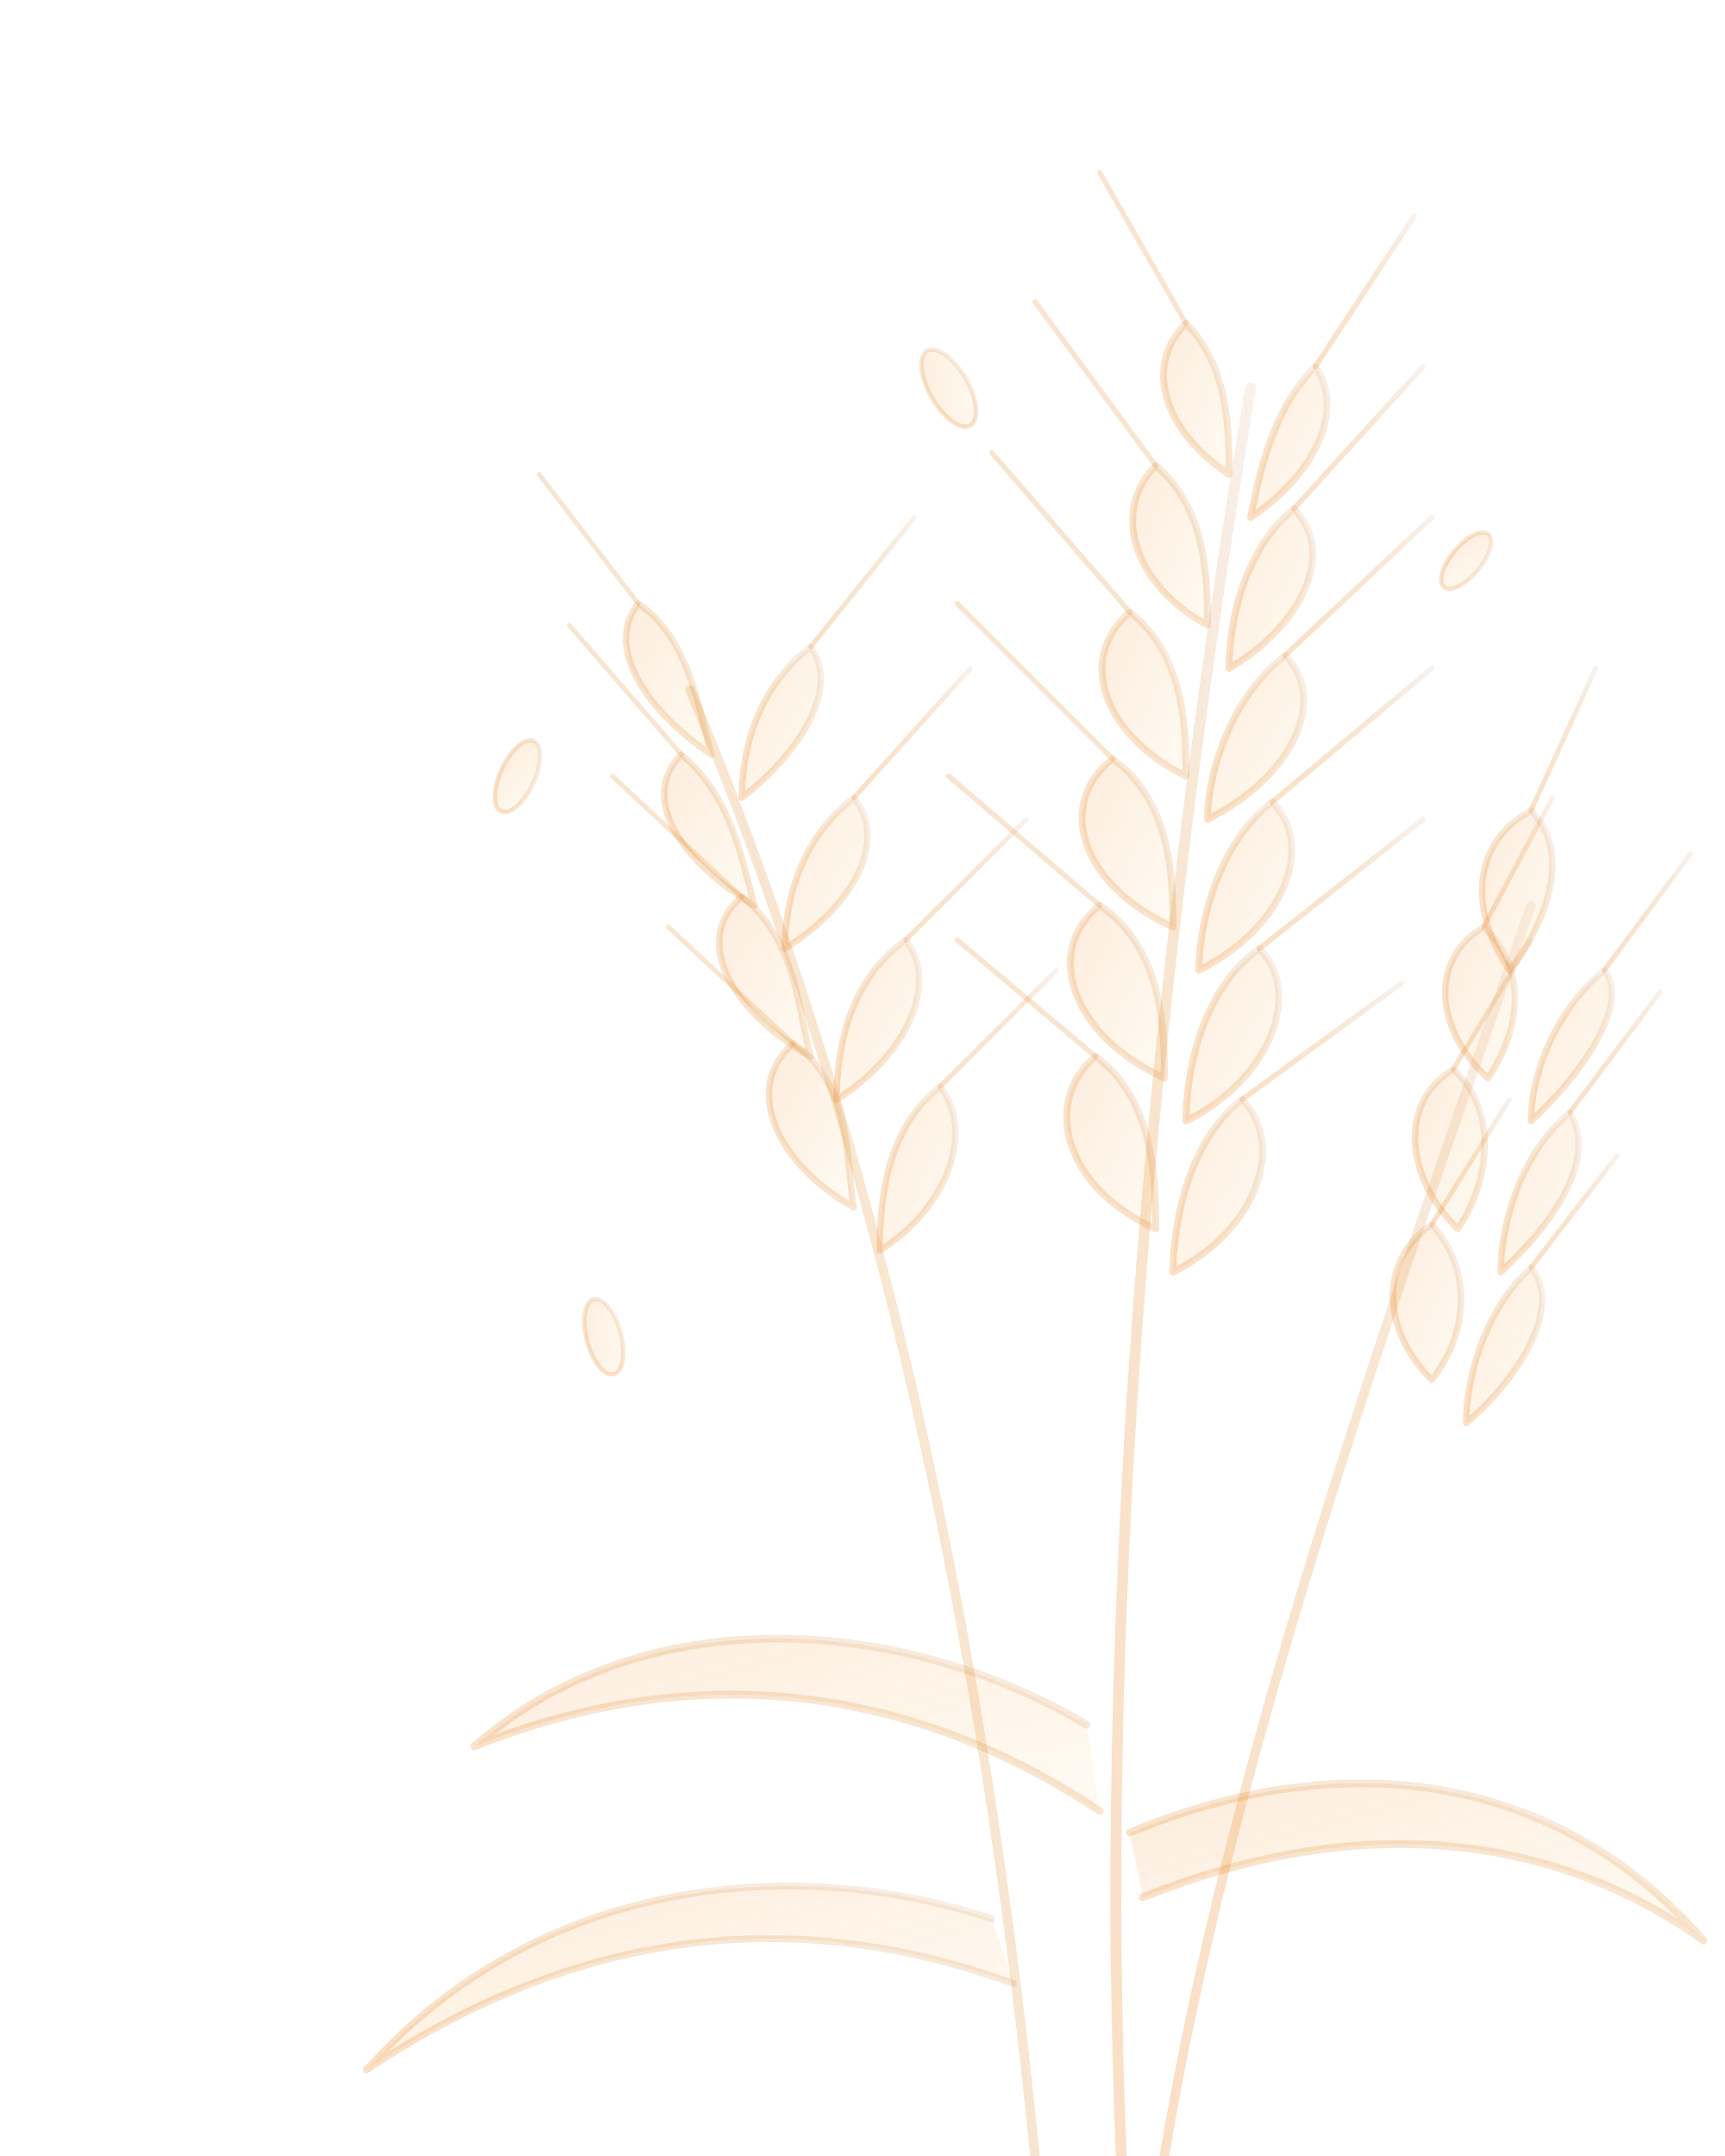
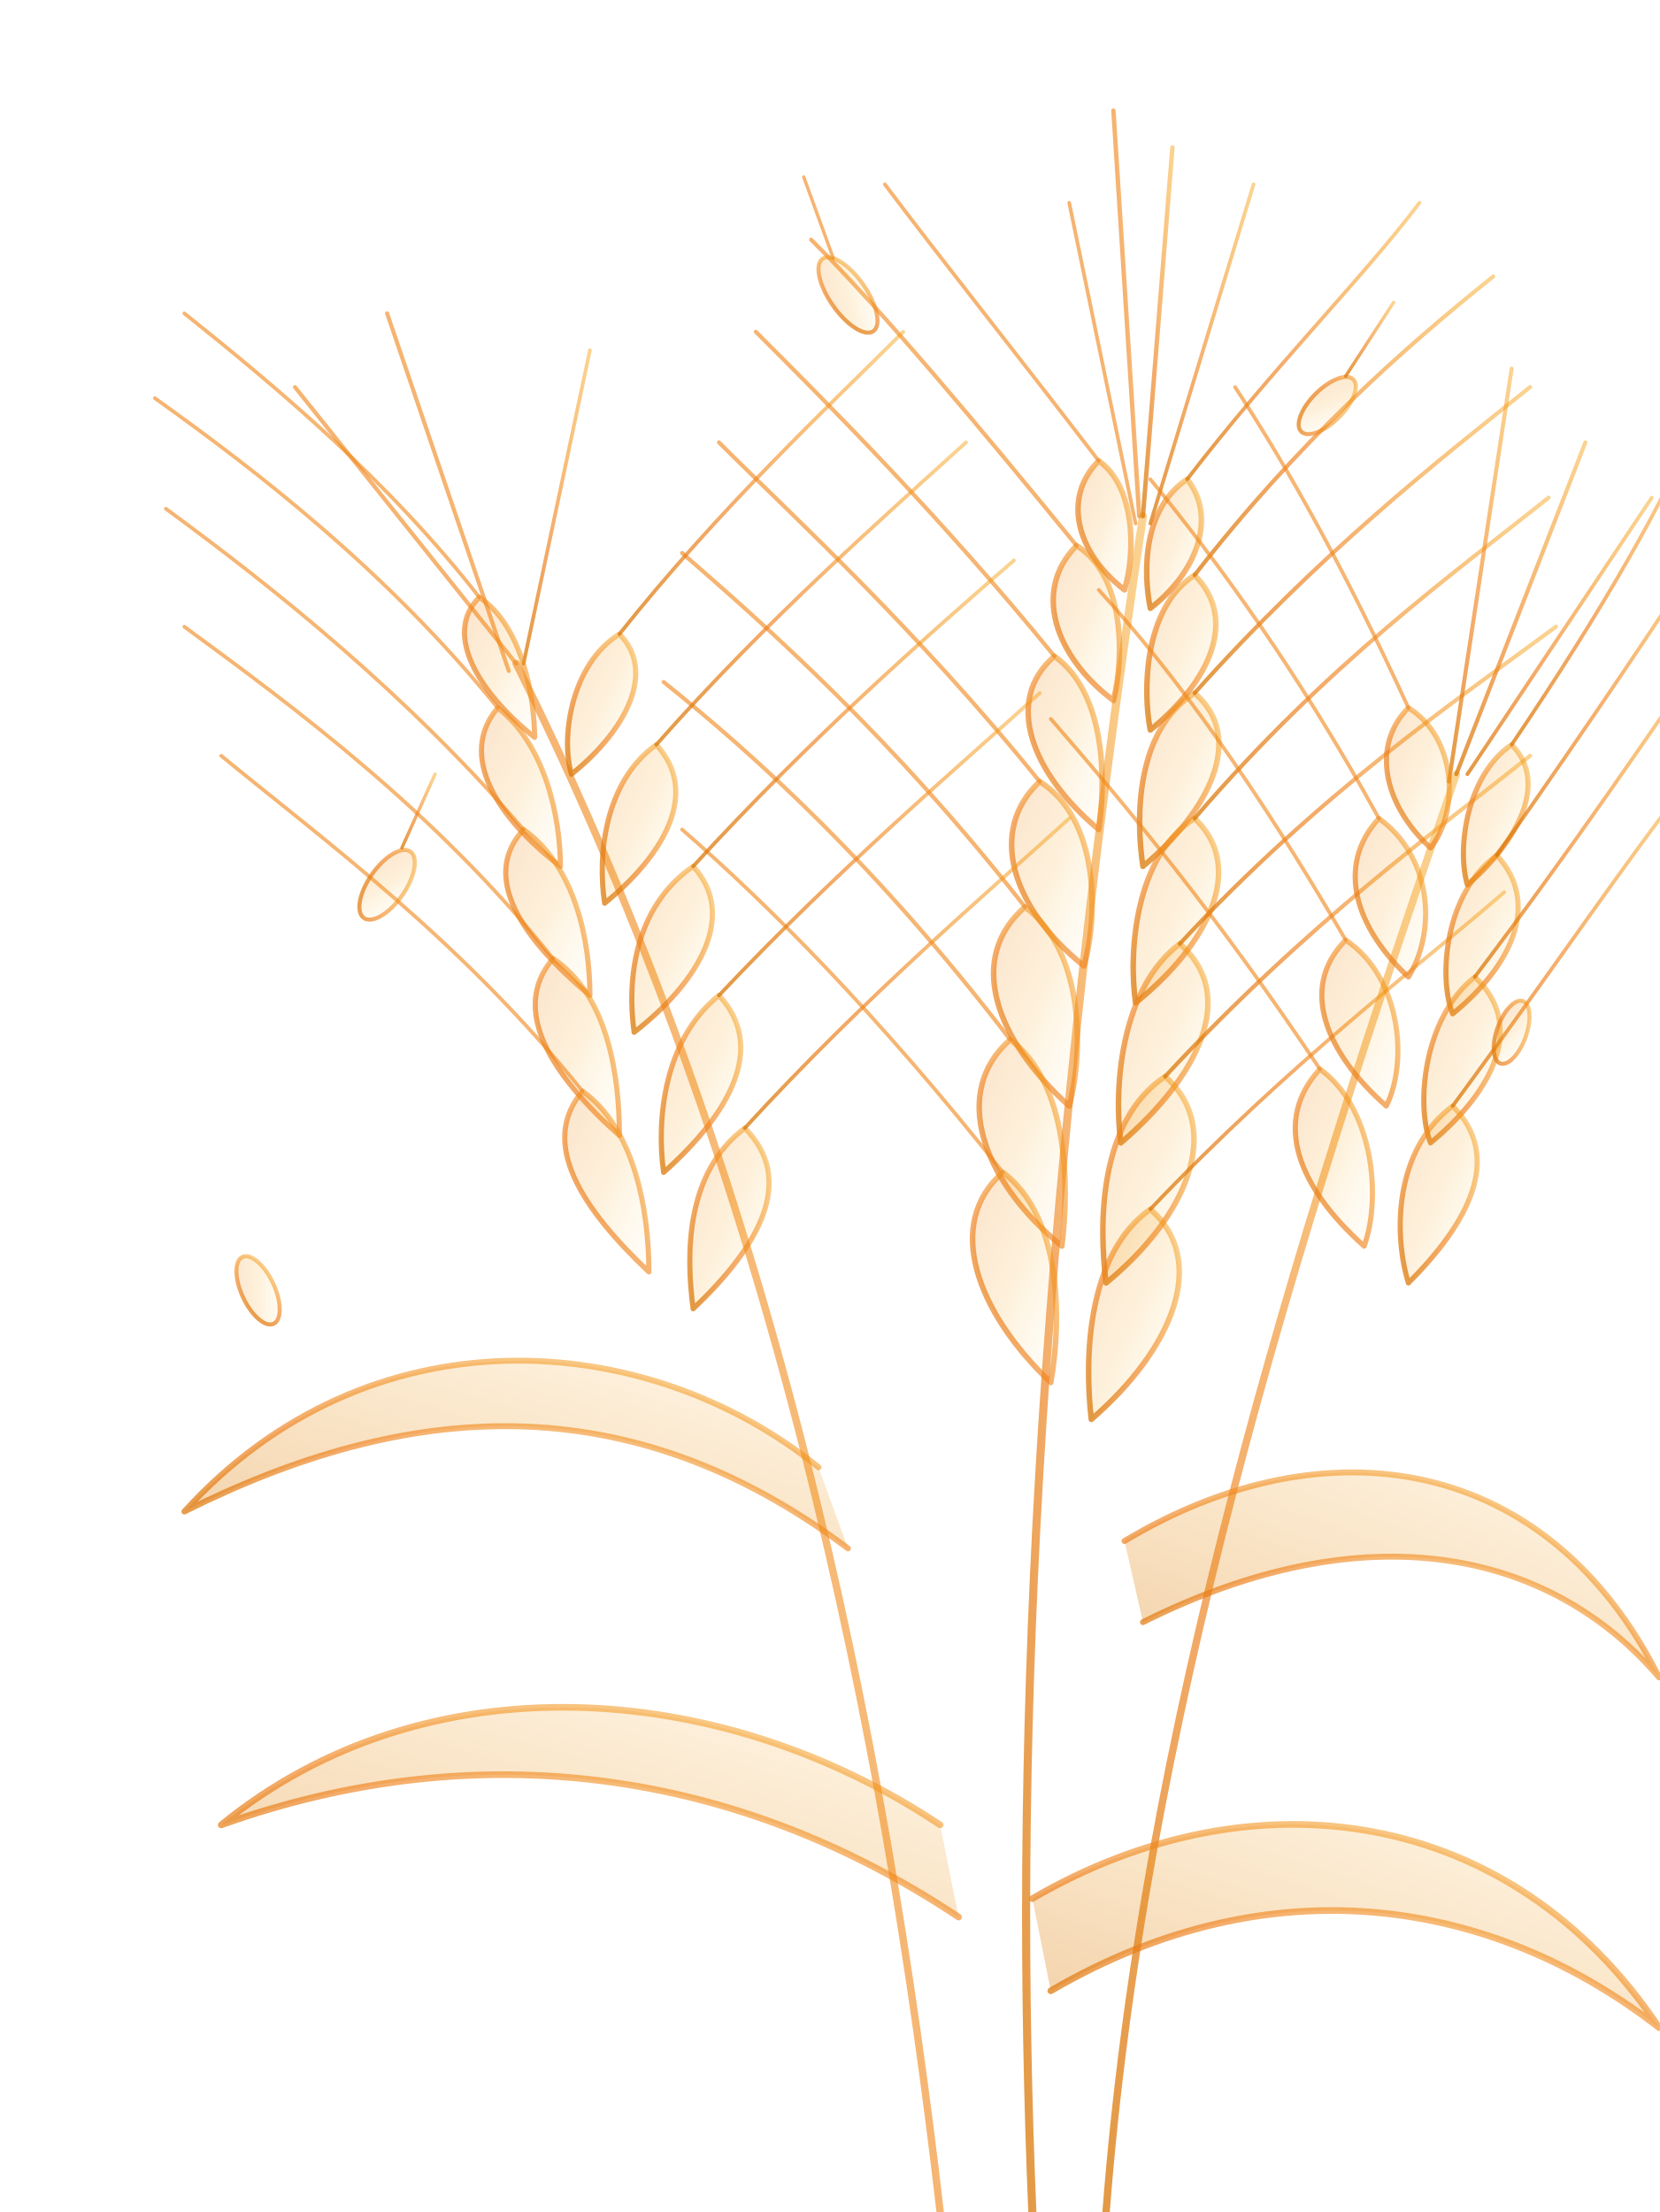
- <svg xmlns="http://www.w3.org/2000/svg" viewBox="0 0 400 500" fill="none">
+ <svg xmlns="http://www.w3.org/2000/svg" viewBox="0 0 450 600" fill="none">
  <defs>
-     <linearGradient id="wheatGoldGrad" x1="0%" y1="100%" x2="100%" y2="0%">
-       <stop offset="0%" stop-color="#EF801C" stop-opacity="0.25" />
-       <stop offset="60%" stop-color="#D97706" stop-opacity="0.18" />
-       <stop offset="100%" stop-color="#B45309" stop-opacity="0.08" />
+     <linearGradient id="goldLine" x1="0%" y1="100%" x2="100%" y2="0%">
+       <stop offset="0%" stop-color="#D97706" stop-opacity="0.75" />
+       <stop offset="40%" stop-color="#EF801C" stop-opacity="0.65" />
+       <stop offset="100%" stop-color="#F59E0B" stop-opacity="0.45" />
    </linearGradient>
-     <linearGradient id="grainFill" x1="0%" y1="0%" x2="100%" y2="100%">
-       <stop offset="0%" stop-color="#EF801C" stop-opacity="0.15" />
-       <stop offset="100%" stop-color="#F59E0B" stop-opacity="0.05" />
+     <linearGradient id="goldFill" x1="0%" y1="0%" x2="100%" y2="100%">
+       <stop offset="0%" stop-color="#EF801C" stop-opacity="0.22" />
+       <stop offset="50%" stop-color="#F59E0B" stop-opacity="0.15" />
+       <stop offset="100%" stop-color="#FEF3C7" stop-opacity="0.08" />
+     </linearGradient>
+     <linearGradient id="leafGrad" x1="0%" y1="100%" x2="100%" y2="0%">
+       <stop offset="0%" stop-color="#D97706" stop-opacity="0.35" />
+       <stop offset="100%" stop-color="#F59E0B" stop-opacity="0.10" />
    </linearGradient>
  </defs>
-   <g stroke="url(#wheatGoldGrad)" stroke-linecap="round" stroke-linejoin="round">
-     <path d="M260 500 C255 380, 265 240, 290 90" stroke-width="2.5" />
-     <path d="M285 110 C270 100, 265 85, 275 75 C285 85, 285 100, 285 110 Z" fill="url(#grainFill)" stroke-width="1.6" />
-     <path d="M275 75 L255 40" stroke-width="1.2" />
-     <path d="M290 120 C305 110, 312 95, 305 85 C295 95, 292 110, 290 120 Z" fill="url(#grainFill)" stroke-width="1.6" />
-     <path d="M305 85 L328 50" stroke-width="1.2" />
-     <path d="M280 145 C262 135, 258 118, 268 108 C280 118, 280 135, 280 145 Z" fill="url(#grainFill)" stroke-width="1.6" />
-     <path d="M268 108 L240 70" stroke-width="1.2" />
-     <path d="M285 155 C302 145, 310 128, 300 118 C288 128, 285 145, 285 155 Z" fill="url(#grainFill)" stroke-width="1.6" />
-     <path d="M300 118 L330 85" stroke-width="1.2" />
-     <path d="M275 180 C255 170, 250 152, 262 142 C275 152, 275 170, 275 180 Z" fill="url(#grainFill)" stroke-width="1.6" />
-     <path d="M262 142 L230 105" stroke-width="1.2" />
-     <path d="M280 190 C300 180, 308 162, 298 152 C285 162, 280 180, 280 190 Z" fill="url(#grainFill)" stroke-width="1.6" />
-     <path d="M298 152 L332 120" stroke-width="1.2" />
-     <path d="M272 215 C250 205, 245 186, 258 176 C272 186, 272 205, 272 215 Z" fill="url(#grainFill)" stroke-width="1.6" />
-     <path d="M258 176 L222 140" stroke-width="1.2" />
-     <path d="M278 225 C298 215, 305 196, 295 186 C282 196, 278 215, 278 225 Z" fill="url(#grainFill)" stroke-width="1.6" />
-     <path d="M295 186 L332 155" stroke-width="1.2" />
-     <path d="M270 250 C248 240, 242 220, 255 210 C270 220, 270 240, 270 250 Z" fill="url(#grainFill)" stroke-width="1.6" />
-     <path d="M255 210 L220 180" stroke-width="1.2" />
-     <path d="M275 260 C295 250, 302 230, 292 220 C278 230, 275 250, 275 260 Z" fill="url(#grainFill)" stroke-width="1.6" />
-     <path d="M292 220 L330 190" stroke-width="1.2" />
-     <path d="M268 285 C246 275, 242 255, 254 245 C268 255, 268 275, 268 285 Z" fill="url(#grainFill)" stroke-width="1.6" />
-     <path d="M254 245 L222 218" stroke-width="1.2" />
-     <path d="M272 295 C292 285, 298 265, 288 255 C275 265, 272 285, 272 295 Z" fill="url(#grainFill)" stroke-width="1.6" />
-     <path d="M288 255 L325 228" stroke-width="1.2" />
-     <path d="M240 500 C230 400, 210 280, 160 160" stroke-width="2.2" />
-     <path d="M165 175 C150 165, 140 150, 148 140 C160 148, 162 165, 165 175 Z" fill="url(#grainFill)" stroke-width="1.5" />
-     <path d="M148 140 L125 110" stroke-width="1.1" />
-     <path d="M172 185 C185 175, 195 160, 188 150 C175 160, 172 175, 172 185 Z" fill="url(#grainFill)" stroke-width="1.5" />
-     <path d="M188 150 L212 120" stroke-width="1.1" />
-     <path d="M175 210 C158 200, 148 185, 158 175 C170 185, 172 200, 175 210 Z" fill="url(#grainFill)" stroke-width="1.5" />
-     <path d="M158 175 L132 145" stroke-width="1.1" />
-     <path d="M182 220 C198 210, 206 195, 198 185 C185 195, 182 210, 182 220 Z" fill="url(#grainFill)" stroke-width="1.5" />
-     <path d="M198 185 L225 155" stroke-width="1.1" />
-     <path d="M188 245 C170 235, 160 218, 172 208 C185 218, 185 235, 188 245 Z" fill="url(#grainFill)" stroke-width="1.5" />
-     <path d="M172 208 L142 180" stroke-width="1.1" />
-     <path d="M194 255 C210 245, 218 228, 210 218 C196 228, 194 245, 194 255 Z" fill="url(#grainFill)" stroke-width="1.5" />
-     <path d="M210 218 L238 190" stroke-width="1.1" />
-     <path d="M198 280 C180 270, 172 252, 184 242 C198 252, 196 270, 198 280 Z" fill="url(#grainFill)" stroke-width="1.5" />
-     <path d="M184 242 L155 215" stroke-width="1.1" />
-     <path d="M204 290 C220 280, 226 262, 218 252 C205 262, 204 280, 204 290 Z" fill="url(#grainFill)" stroke-width="1.5" />
-     <path d="M218 252 L245 225" stroke-width="1.1" />
-     <path d="M270 500 C285 410, 320 310, 355 210" stroke-width="2.2" />
-     <path d="M350 225 C340 210, 342 195, 355 188 C365 198, 358 215, 350 225 Z" fill="url(#grainFill)" stroke-width="1.5" />
-     <path d="M355 188 L370 155" stroke-width="1.1" />
-     <path d="M345 250 C332 238, 332 222, 344 215 C355 225, 352 240, 345 250 Z" fill="url(#grainFill)" stroke-width="1.5" />
-     <path d="M344 215 L360 185" stroke-width="1.1" />
-     <path d="M355 260 C368 248, 378 232, 372 225 C360 235, 355 250, 355 260 Z" fill="url(#grainFill)" stroke-width="1.5" />
-     <path d="M372 225 L392 198" stroke-width="1.1" />
-     <path d="M338 285 C325 272, 325 255, 337 248 C348 258, 345 275, 338 285 Z" fill="url(#grainFill)" stroke-width="1.5" />
-     <path d="M337 248 L355 218" stroke-width="1.1" />
-     <path d="M348 295 C362 282, 370 268, 364 258 C352 268, 348 285, 348 295 Z" fill="url(#grainFill)" stroke-width="1.5" />
-     <path d="M364 258 L385 230" stroke-width="1.1" />
-     <path d="M332 320 C320 308, 320 292, 332 284 C342 295, 340 310, 332 320 Z" fill="url(#grainFill)" stroke-width="1.5" />
-     <path d="M332 284 L350 255" stroke-width="1.1" />
-     <path d="M340 330 C354 318, 362 302, 355 294 C344 304, 340 320, 340 330 Z" fill="url(#grainFill)" stroke-width="1.5" />
-     <path d="M355 294 L375 268" stroke-width="1.1" />
-     <path d="M255 420 C210 390, 160 385, 110 405 C150 370, 210 375, 252 400" fill="url(#grainFill)" stroke-width="1.8" />
-     <path d="M265 440 C315 420, 360 425, 395 450 C360 410, 310 405, 262 425" fill="url(#grainFill)" stroke-width="1.8" />
-     <path d="M235 460 C180 440, 130 450, 85 480 C125 435, 185 430, 230 445" fill="url(#grainFill)" stroke-width="1.6" />
-     <ellipse cx="120" cy="180" rx="4" ry="9" transform="rotate(25 120 180)" fill="url(#grainFill)" stroke-width="1" />
-     <ellipse cx="220" cy="90" rx="4.5" ry="10" transform="rotate(-30 220 90)" fill="url(#grainFill)" stroke-width="1" />
-     <ellipse cx="340" cy="130" rx="3.5" ry="8" transform="rotate(40 340 130)" fill="url(#grainFill)" stroke-width="1" />
-     <ellipse cx="140" cy="310" rx="4" ry="9" transform="rotate(-15 140 310)" fill="url(#grainFill)" stroke-width="1" />
+   <g stroke="url(#goldLine)" stroke-linecap="round" stroke-linejoin="round">
+     <path d="M280 600 C275 480, 280 340, 310 140" stroke-width="2.2" />
+     <path d="M310 140 L318 40" stroke-width="1.2" />
+     <path d="M308 142 L290 55" stroke-width="1.0" />
+     <path d="M312 142 L340 50" stroke-width="1.0" />
+     <path d="M309 140 L302 30" stroke-width="1.2" />
+     <path d="M305 160 C292 150, 288 135, 298 125 C308 132, 308 150, 305 160 Z" fill="url(#goldFill)" stroke-width="1.5" />
+     <path d="M298 125 C275 95, 255 70, 240 50" stroke-width="1.0" />
+     <path d="M312 165 C325 155, 330 140, 322 130 C310 138, 310 155, 312 165 Z" fill="url(#goldFill)" stroke-width="1.5" />
+     <path d="M322 130 C345 100, 370 75, 385 55" stroke-width="1.0" />
+     <path d="M302 190 C286 178, 280 160, 292 148 C305 156, 305 178, 302 190 Z" fill="url(#goldFill)" stroke-width="1.5" />
+     <path d="M292 148 C265 115, 240 85, 220 65" stroke-width="1.1" />
+     <path d="M312 198 C328 185, 336 168, 324 156 C310 165, 310 188, 312 198 Z" fill="url(#goldFill)" stroke-width="1.5" />
+     <path d="M324 156 C352 120, 380 95, 405 75" stroke-width="1.1" />
+     <path d="M298 225 C280 210, 272 190, 286 178 C300 188, 300 212, 298 225 Z" fill="url(#goldFill)" stroke-width="1.5" />
+     <path d="M286 178 C255 140, 225 110, 205 90" stroke-width="1.1" />
+     <path d="M310 235 C328 220, 338 200, 324 188 C308 198, 308 222, 310 235 Z" fill="url(#goldFill)" stroke-width="1.5" />
+     <path d="M324 188 C358 150, 390 125, 415 105" stroke-width="1.1" />
+     <path d="M294 262 C274 246, 268 225, 282 212 C298 222, 298 248, 294 262 Z" fill="url(#goldFill)" stroke-width="1.5" />
+     <path d="M282 212 C248 170, 215 140, 195 120" stroke-width="1.1" />
+     <path d="M308 272 C328 256, 338 235, 324 222 C308 232, 306 258, 308 272 Z" fill="url(#goldFill)" stroke-width="1.5" />
+     <path d="M324 222 C360 180, 395 155, 420 135" stroke-width="1.1" />
+     <path d="M290 300 C270 282, 262 260, 278 246 C294 258, 294 285, 290 300 Z" fill="url(#goldFill)" stroke-width="1.5" />
+     <path d="M278 246 C242 200, 208 170, 185 150" stroke-width="1.1" />
+     <path d="M304 310 C325 292, 336 270, 320 256 C304 268, 302 295, 304 310 Z" fill="url(#goldFill)" stroke-width="1.5" />
+     <path d="M320 256 C358 215, 395 190, 422 170" stroke-width="1.1" />
+     <path d="M288 338 C266 320, 258 296, 274 282 C290 294, 290 322, 288 338 Z" fill="url(#goldFill)" stroke-width="1.5" />
+     <path d="M274 282 C238 235, 205 205, 180 185" stroke-width="1.1" />
+     <path d="M300 348 C322 330, 332 306, 316 292 C298 304, 298 332, 300 348 Z" fill="url(#goldFill)" stroke-width="1.5" />
+     <path d="M316 292 C355 250, 390 225, 415 205" stroke-width="1.1" />
+     <path d="M285 375 C265 356, 256 332, 272 318 C288 330, 288 358, 285 375 Z" fill="url(#goldFill)" stroke-width="1.5" />
+     <path d="M272 318 C238 275, 208 245, 185 225" stroke-width="1.0" />
+     <path d="M296 385 C318 366, 328 342, 312 328 C295 340, 294 368, 296 385 Z" fill="url(#goldFill)" stroke-width="1.5" />
+     <path d="M312 328 C350 288, 385 262, 408 242" stroke-width="1.0" />
+     <path d="M255 600 C240 470, 210 320, 140 180" stroke-width="2.0" />
+     <path d="M140 180 L80 105" stroke-width="1.1" />
+     <path d="M138 182 L105 85" stroke-width="1.1" />
+     <path d="M142 180 L160 95" stroke-width="1.0" />
+     <path d="M145 200 C130 188, 120 172, 130 162 C142 170, 145 190, 145 200 Z" fill="url(#goldFill)" stroke-width="1.4" />
+     <path d="M130 162 C105 130, 75 105, 50 85" stroke-width="1.0" />
+     <path d="M155 210 C170 198, 178 182, 168 172 C155 180, 152 200, 155 210 Z" fill="url(#goldFill)" stroke-width="1.4" />
+     <path d="M168 172 C195 138, 225 110, 245 90" stroke-width="1.0" />
+     <path d="M152 235 C135 222, 124 205, 135 192 C148 202, 152 222, 152 235 Z" fill="url(#goldFill)" stroke-width="1.4" />
+     <path d="M135 192 C105 155, 70 128, 42 108" stroke-width="1.0" />
+     <path d="M164 245 C180 232, 190 215, 178 202 C164 212, 162 232, 164 245 Z" fill="url(#goldFill)" stroke-width="1.4" />
+     <path d="M178 202 C208 168, 240 140, 262 120" stroke-width="1.0" />
+     <path d="M160 270 C142 255, 130 238, 142 225 C156 235, 160 255, 160 270 Z" fill="url(#goldFill)" stroke-width="1.4" />
+     <path d="M142 225 C110 188, 75 160, 45 138" stroke-width="1.0" />
+     <path d="M172 280 C190 266, 200 248, 188 235 C172 246, 170 266, 172 280 Z" fill="url(#goldFill)" stroke-width="1.4" />
+     <path d="M188 235 C220 200, 252 172, 275 152" stroke-width="1.0" />
+     <path d="M168 308 C150 292, 138 274, 150 260 C165 270, 168 292, 168 308 Z" fill="url(#goldFill)" stroke-width="1.4" />
+     <path d="M150 260 C118 220, 80 192, 50 170" stroke-width="1.0" />
+     <path d="M180 318 C198 302, 208 284, 195 270 C180 282, 178 304, 180 318 Z" fill="url(#goldFill)" stroke-width="1.4" />
+     <path d="M195 270 C228 235, 260 208, 282 188" stroke-width="1.0" />
+     <path d="M176 345 C158 328, 146 310, 158 296 C172 306, 176 328, 176 345 Z" fill="url(#goldFill)" stroke-width="1.4" />
+     <path d="M158 296 C125 255, 88 228, 60 205" stroke-width="1.0" />
+     <path d="M188 355 C206 338, 216 320, 202 306 C186 318, 186 340, 188 355 Z" fill="url(#goldFill)" stroke-width="1.4" />
+     <path d="M202 306 C235 270, 268 242, 290 222" stroke-width="1.0" />
+     <path d="M300 600 C310 470, 350 340, 395 210" stroke-width="2.0" />
+     <path d="M395 210 L430 120" stroke-width="1.1" />
+     <path d="M393 212 L410 100" stroke-width="1.1" />
+     <path d="M398 210 L448 135" stroke-width="1.0" />
+     <path d="M388 230 C375 218, 372 202, 382 192 C395 200, 396 220, 388 230 Z" fill="url(#goldFill)" stroke-width="1.4" />
+     <path d="M382 192 C365 155, 350 128, 335 105" stroke-width="1.0" />
+     <path d="M398 240 C412 228, 420 212, 410 202 C398 210, 395 230, 398 240 Z" fill="url(#goldFill)" stroke-width="1.4" />
+     <path d="M410 202 C435 165, 452 135, 460 115" stroke-width="1.0" />
+     <path d="M382 265 C368 252, 362 235, 374 222 C388 232, 390 252, 382 265 Z" fill="url(#goldFill)" stroke-width="1.4" />
+     <path d="M374 222 C352 182, 330 152, 312 130" stroke-width="1.0" />
+     <path d="M394 275 C410 262, 418 245, 406 232 C392 242, 390 265, 394 275 Z" fill="url(#goldFill)" stroke-width="1.4" />
+     <path d="M406 232 C432 195, 452 165, 465 145" stroke-width="1.0" />
+     <path d="M376 300 C360 286, 352 268, 365 255 C380 265, 382 288, 376 300 Z" fill="url(#goldFill)" stroke-width="1.4" />
+     <path d="M365 255 C340 212, 318 182, 298 160" stroke-width="1.0" />
+     <path d="M388 310 C405 296, 414 278, 400 265 C386 276, 384 300, 388 310 Z" fill="url(#goldFill)" stroke-width="1.4" />
+     <path d="M400 265 C428 228, 448 198, 462 178" stroke-width="1.0" />
+     <path d="M370 338 C352 322, 345 304, 358 290 C372 300, 375 324, 370 338 Z" fill="url(#goldFill)" stroke-width="1.4" />
+     <path d="M358 290 C330 248, 305 218, 285 195" stroke-width="1.0" />
+     <path d="M382 348 C398 332, 408 314, 394 300 C378 312, 378 335, 382 348 Z" fill="url(#goldFill)" stroke-width="1.4" />
+     <path d="M394 300 C422 262, 442 232, 458 212" stroke-width="1.0" />
+     <path d="M260 520 C200 480, 130 470, 60 495 C115 450, 195 455, 255 495" fill="url(#leafGrad)" stroke-width="1.8" />
+     <path d="M230 420 C170 375, 110 380, 50 410 C100 355, 175 360, 222 398" fill="url(#leafGrad)" stroke-width="1.6" />
+     <path d="M285 540 C345 505, 405 515, 450 550 C410 490, 340 480, 280 515" fill="url(#leafGrad)" stroke-width="1.8" />
+     <path d="M310 440 C370 410, 420 420, 450 455 C420 395, 360 385, 305 418" fill="url(#leafGrad)" stroke-width="1.6" />
+     <g fill="url(#goldFill)" stroke-width="1.1">
+       <ellipse cx="105" cy="240" rx="5" ry="11" transform="rotate(35 105 240)" />
+       <line x1="109" y1="230" x2="118" y2="210" stroke-width="0.9" />
+       <ellipse cx="230" cy="80" rx="5" ry="12" transform="rotate(-35 230 80)" />
+       <line x1="226" y1="70" x2="218" y2="48" stroke-width="0.9" />
+       <ellipse cx="360" cy="110" rx="4.5" ry="10" transform="rotate(45 360 110)" />
+       <line x1="365" y1="102" x2="378" y2="82" stroke-width="0.9" />
+       <ellipse cx="70" cy="350" rx="4.5" ry="10" transform="rotate(-25 70 350)" />
+       <ellipse cx="410" cy="280" rx="4" ry="9" transform="rotate(20 410 280)" />
+     </g>
  </g>
</svg>
